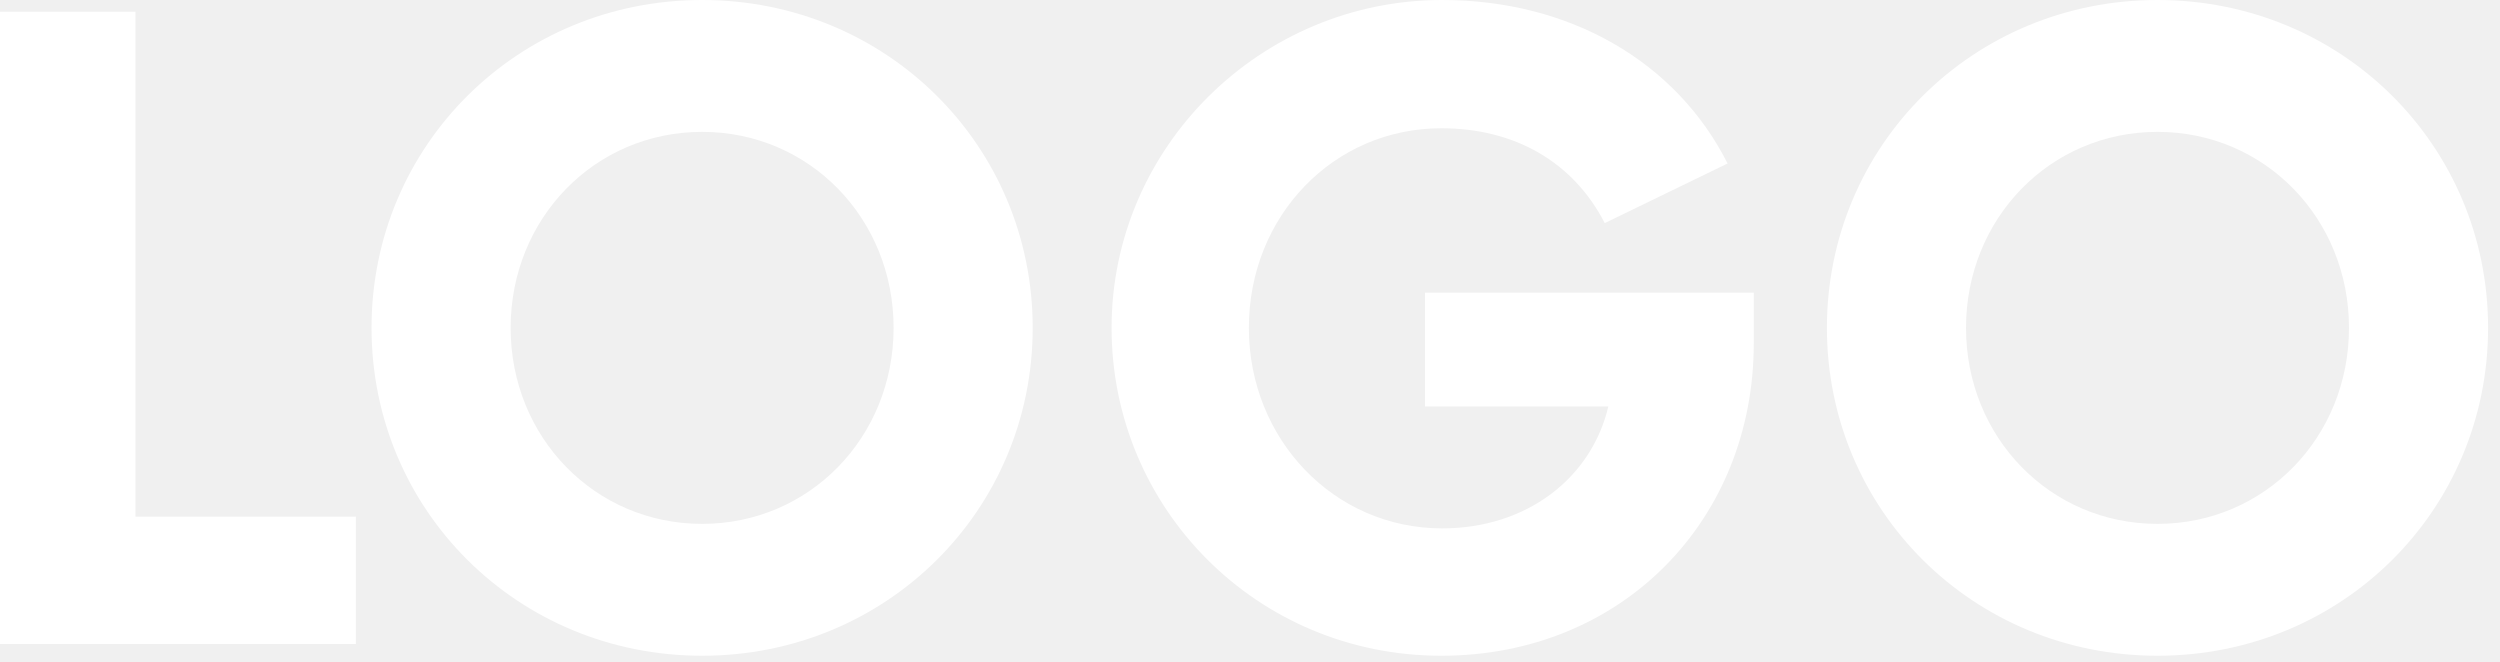
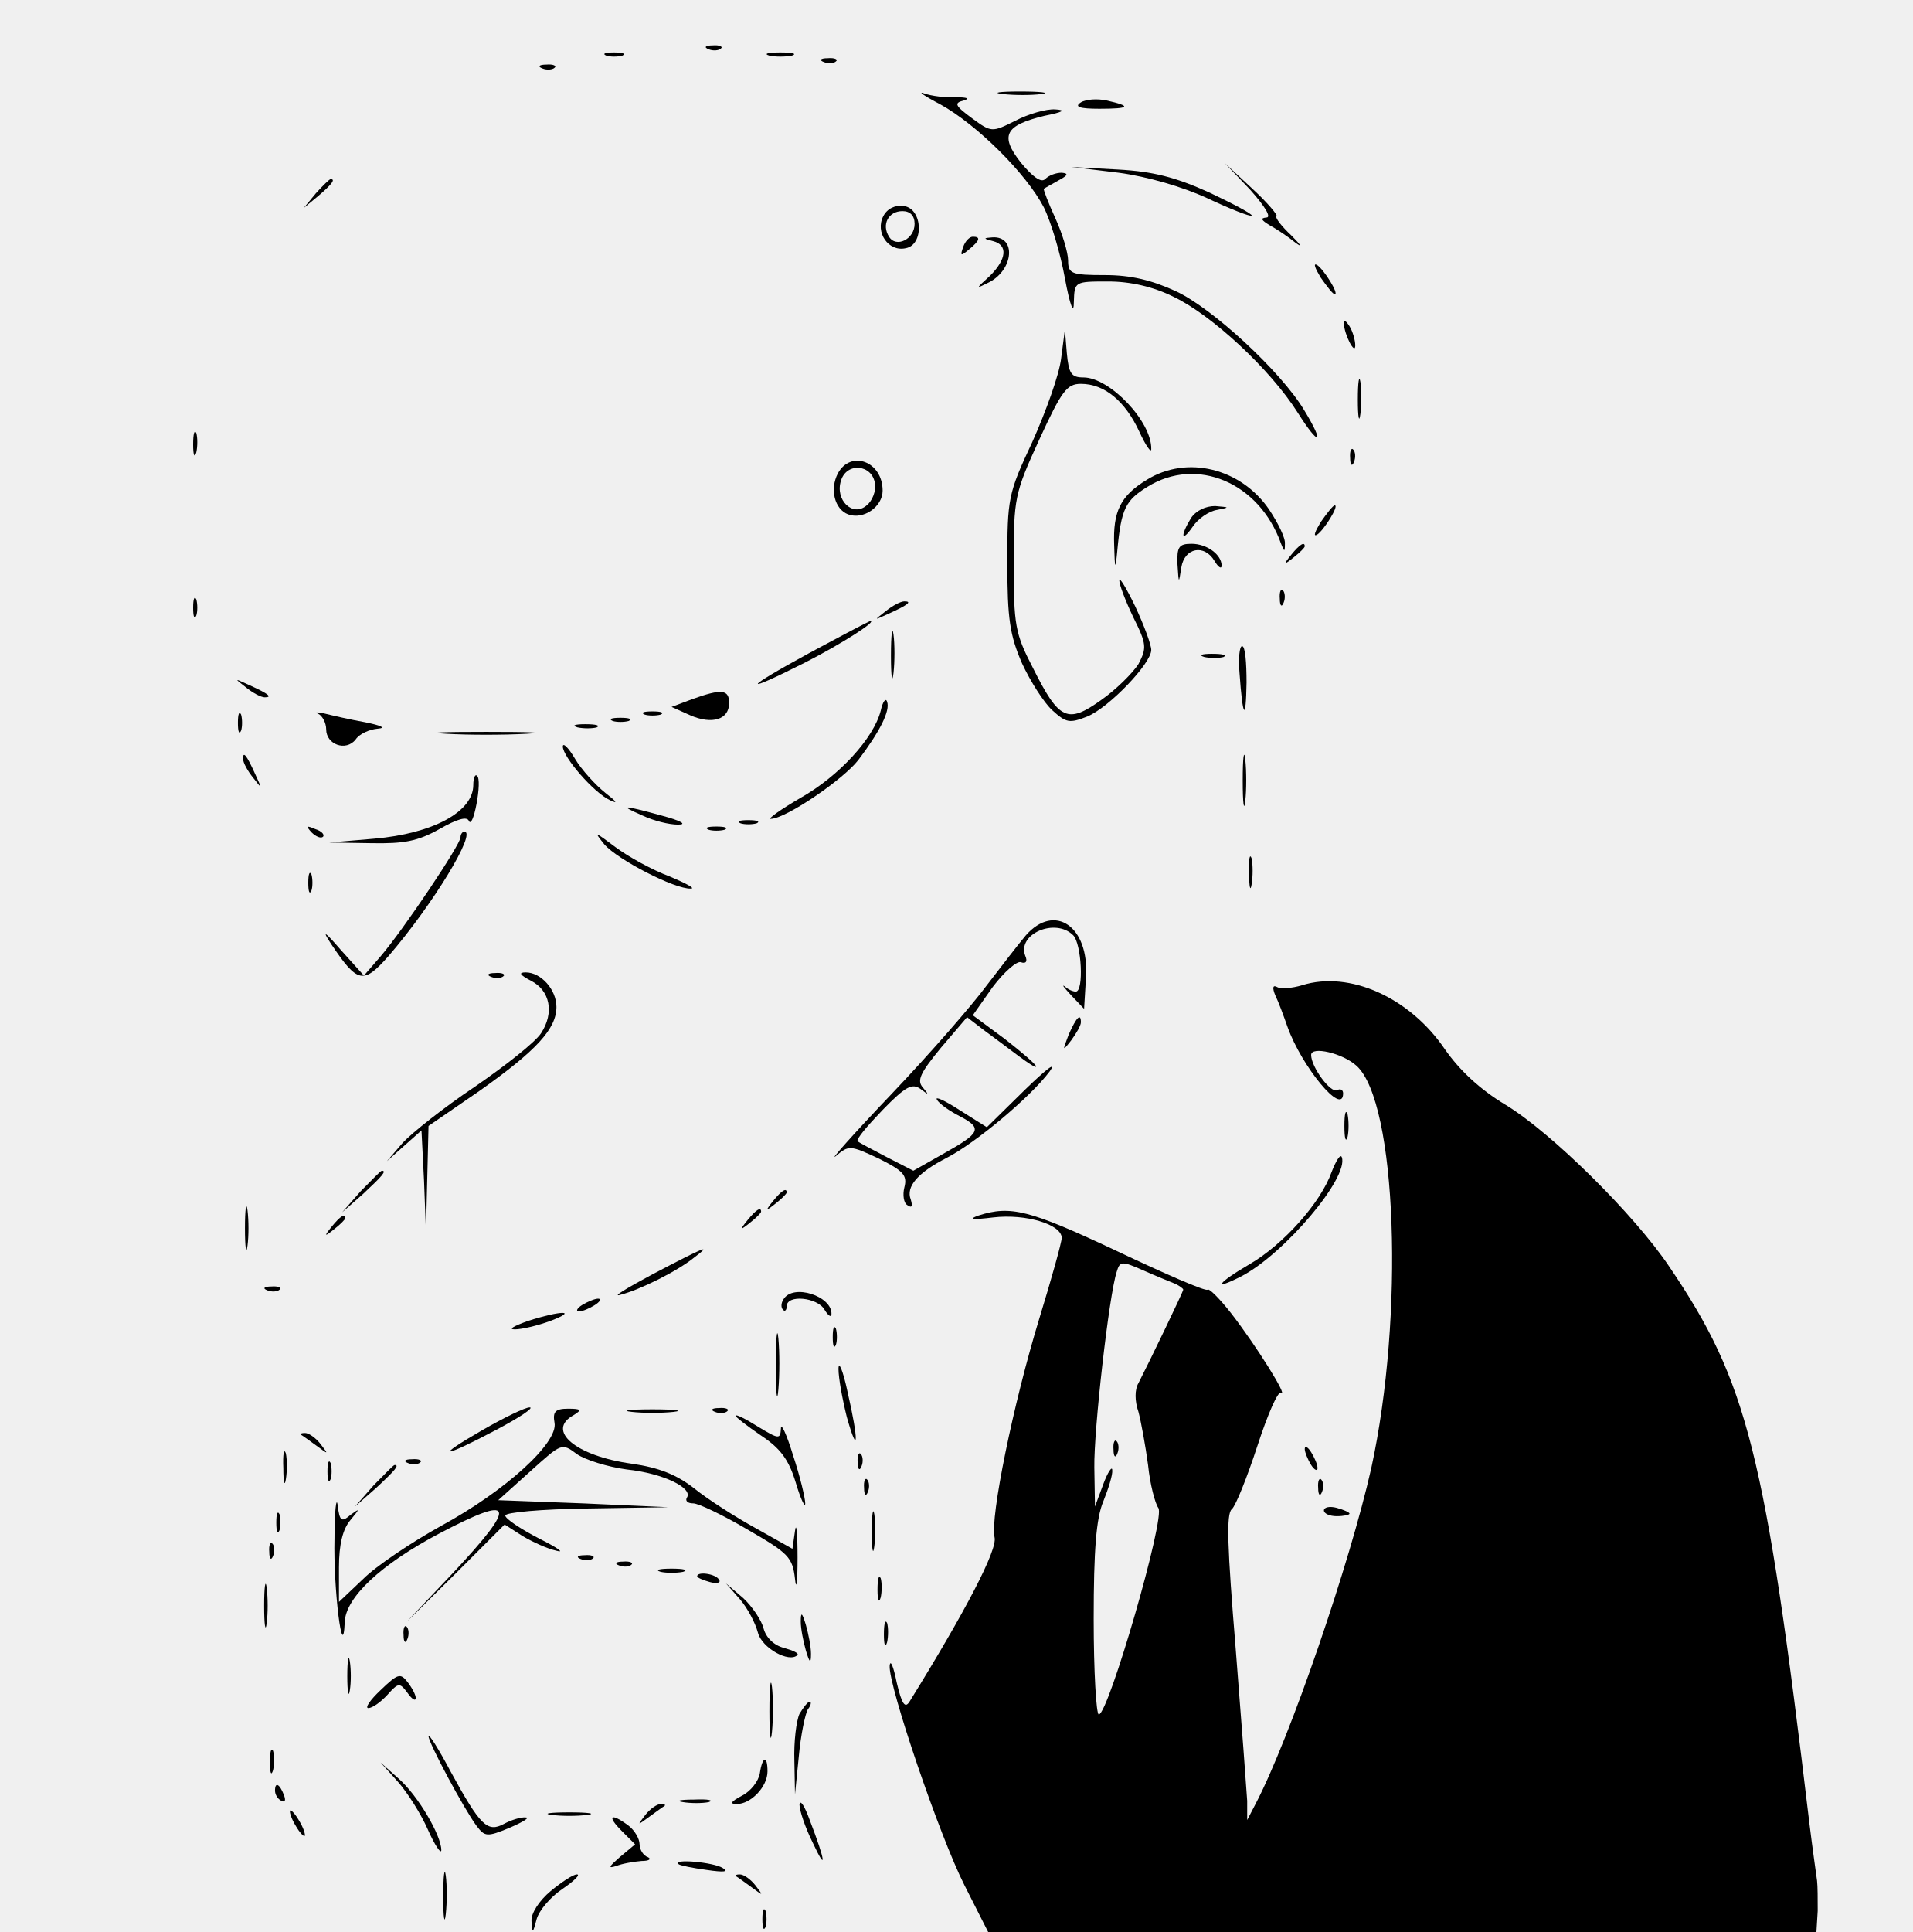
- <svg xmlns="http://www.w3.org/2000/svg" width="155" height="41" viewBox="0 0 155 41" fill="none">
-   <path d="M0 0.728V39.928H22.064V32.032H8.4V0.728H0Z" fill="white" />
-   <path d="M64.027 20.328C64.027 9.016 54.955 0 43.531 0C32.107 0 23.035 9.016 23.035 20.328C23.035 31.64 32.107 40.656 43.531 40.656C54.955 40.656 64.027 31.64 64.027 20.328ZM55.403 20.328C55.403 27.104 50.195 32.48 43.531 32.48C36.867 32.48 31.659 27.104 31.659 20.328C31.659 13.552 36.867 8.176 43.531 8.176C50.195 8.176 55.403 13.552 55.403 20.328Z" fill="white" />
-   <path d="M107.11 10.136C103.918 3.808 97.31 0 89.414 0C78.158 0 68.918 9.128 68.918 20.328C68.918 31.528 77.934 40.656 89.358 40.656C100.558 40.656 108.734 32.256 108.734 21.28V18.144H88.35V25.2H99.718C98.654 29.68 94.622 32.76 89.414 32.76C82.694 32.76 77.43 27.216 77.43 20.328C77.43 13.384 82.694 7.952 89.358 7.952C93.894 7.952 97.534 10.024 99.494 13.832L107.11 10.136Z" fill="white" />
-   <path d="M154.261 20.328C154.261 9.016 145.189 0 133.765 0C122.341 0 113.269 9.016 113.269 20.328C113.269 31.64 122.341 40.656 133.765 40.656C145.189 40.656 154.261 31.64 154.261 20.328ZM145.637 20.328C145.637 27.104 140.429 32.48 133.765 32.48C127.101 32.48 121.893 27.104 121.893 20.328C121.893 13.552 127.101 8.176 133.765 8.176C140.429 8.176 145.637 13.552 145.637 20.328Z" fill="white" />
+ <svg xmlns="http://www.w3.org/2000/svg" version="1.0" width="299pt" height="302pt" viewBox="0 0 299 302" preserveAspectRatio="xMidYMid meet">
+   <g transform="translate(0,302) scale(0.1,-0.1)" fill="#000000" stroke="none">
+     <path d="M1108 2943 c7 -3 16 -2 19 1 4 3 -2 6 -13 5 -11 0 -14 -3 -6 -6z" />
+     <path d="M948 2933 c6 -2 18 -2 25 0 6 3 1 5 -13 5 -14 0 -19 -2 -12 -5z" />
+     <path d="M1203 2933 c9 -2 25 -2 35 0 9 3 1 5 -18 5 -19 0 -27 -2 -17 -5z" />
+     <path d="M1288 2923 c7 -3 16 -2 19 1 4 3 -2 6 -13 5 -11 0 -14 -3 -6 -6z" />
+     <path d="M848 2913 c7 -3 16 -2 19 1 4 3 -2 6 -13 5 -11 0 -14 -3 -6 -6z" />
+     <path d="M1470 2857 c58 -32 135 -109 162 -161 11 -22 26 -72 33 -111 8 -43 14 -58 14 -37 1 32 1 32 54 32 34 0 70 -8 102 -24 59 -28 151 -113 194 -181 34 -54 43 -50 10 4 -36 60 -144 160 -201 186 -37 17 -70 25 -110 25 -53 0 -58 2 -58 23 0 12 -9 42 -20 66 -11 24 -19 45 -18 46 2 1 12 7 23 13 15 8 16 11 5 12 -9 0 -20 -4 -26 -10 -6 -6 -19 3 -38 26 -33 42 -25 58 37 73 30 6 34 9 17 10 -14 1 -42 -7 -63 -18 -36 -18 -37 -18 -67 4 -27 20 -29 24 -13 28 10 3 5 5 -12 5 -16 -1 -39 2 -50 6 -11 4 0 -4 25 -17z" />
+     <path d="M1568 2873 c18 -2 45 -2 60 0 15 2 0 4 -33 4 -33 0 -45 -2 -27 -4z" />
+     <path d="M1690 2860 c-11 -7 -2 -10 29 -10 48 0 51 4 11 13 -14 3 -32 2 -40 -3z" />
+     <path d="M1749 2750 c45 -6 100 -22 139 -40 36 -17 67 -29 69 -27 2 2 -28 18 -66 36 -53 24 -88 33 -143 36 l-73 4 74 -9z" />
+     <path d="M1955 2723 c24 -27 33 -43 25 -43 -10 -1 -8 -4 5 -12 11 -6 29 -18 40 -27 12 -9 9 -4 -6 11 -15 14 -26 28 -23 30 2 2 -15 22 -39 44 l-42 39 40 -42z" />
+     <path d="M494 2718 l-19 -23 23 19 c21 18 27 26 19 26 -2 0 -12 -10 -23 -22z" />
+     <path d="M1381 2682 c-13 -25 8 -56 35 -50 29 5 27 62 -3 66 -13 2 -26 -4 -32 -16z m49 -12 c0 -24 -29 -38 -40 -20 -12 19 -1 40 21 40 12 0 19 -7 19 -20z" />
+     <path d="M1506 2634 c-5 -14 -4 -15 9 -4 17 14 19 20 6 20 -5 0 -12 -7 -15 -16z" />
+     <path d="M1553 2643 c23 -6 21 -28 -5 -54 -23 -21 -23 -21 -1 -10 38 20 42 72 5 70 -15 -1 -15 -2 1 -6z" />
+     <path d="M2065 2586 c10 -14 19 -26 22 -26 7 0 -17 39 -28 46 -6 3 -3 -5 6 -20z" />
+     <path d="M2101 2515 c1 -19 18 -51 18 -35 0 8 -4 22 -9 30 -5 8 -9 11 -9 5z" />
+     <path d="M1659 2459 c-3 -25 -24 -83 -45 -130 -38 -81 -39 -88 -39 -189 0 -88 4 -113 23 -157 13 -28 34 -61 47 -73 22 -20 27 -21 55 -10 34 14 100 83 100 104 0 8 -11 38 -25 68 -14 29 -25 47 -25 41 0 -7 10 -33 22 -58 21 -42 21 -48 8 -73 -9 -14 -35 -40 -58 -56 -53 -38 -66 -32 -107 50 -28 54 -30 67 -30 164 0 101 1 108 40 193 35 76 43 87 65 87 37 0 69 -27 91 -74 10 -22 19 -35 19 -28 1 43 -65 112 -106 112 -19 0 -23 6 -26 38 l-3 37 -6 -46z" />
+     <path d="M2123 2395 c0 -27 2 -38 4 -22 2 15 2 37 0 50 -2 12 -4 0 -4 -28z" />
+     <path d="M302 2325 c0 -16 2 -22 5 -12 2 9 2 23 0 30 -3 6 -5 -1 -5 -18z" />
+     <path d="M2111 2304 c0 -11 3 -14 6 -6 3 7 2 16 -1 19 -3 4 -6 -2 -5 -13z" />
+     <path d="M1310 2280 c-13 -25 -5 -56 16 -64 24 -9 54 12 54 37 0 46 -50 64 -70 27z m58 -16 c2 -11 -4 -27 -13 -34 -22 -19 -50 9 -40 39 9 29 49 25 53 -5z" />
+     <path d="M1793 2270 c-41 -25 -53 -49 -51 -102 1 -39 2 -40 5 -8 6 65 13 78 47 99 77 48 175 7 209 -89 5 -13 6 -13 6 0 1 9 -11 33 -25 54 -44 64 -128 85 -191 46z" />
+     <path d="M1862 2210 c-17 -28 -15 -39 3 -13 8 12 25 24 38 26 20 4 20 4 -3 6 -15 0 -30 -7 -38 -19z" />
+     <path d="M2065 2204 c-9 -15 -12 -23 -6 -20 11 7 35 46 28 46 -3 0 -12 -12 -22 -26z" />
+     <path d="M1841 2138 c2 -31 2 -31 6 -5 5 31 36 37 52 10 6 -10 11 -13 11 -7 0 17 -23 34 -47 34 -20 0 -23 -5 -22 -32z" />
+     <path d="M2019 2153 c-13 -16 -12 -17 4 -4 9 7 17 15 17 17 0 8 -8 3 -21 -13z" />
+     <path d="M2001 2084 c0 -11 3 -14 6 -6 3 7 2 16 -1 19 -3 4 -6 -2 -5 -13z" />
+     <path d="M302 2070 c0 -14 2 -19 5 -12 2 6 2 18 0 25 -3 6 -5 1 -5 -13z" />
+     <path d="M1384 2064 c-18 -14 -18 -14 6 -3 31 14 36 19 24 19 -6 0 -19 -7 -30 -16z" />
+     <path d="M1265 1999 c-103 -56 -108 -66 -7 -15 59 30 116 67 102 65 -3 -1 -45 -23 -95 -50z" />
+     <path d="M1393 1995 c0 -33 2 -45 4 -27 2 18 2 45 0 60 -2 15 -4 0 -4 -33z" />
+     <path d="M1938 1968 c5 -71 10 -77 11 -15 0 31 -2 57 -7 57 -4 0 -6 -19 -4 -42z" />
+     <path d="M1883 1993 c9 -2 23 -2 30 0 6 3 -1 5 -18 5 -16 0 -22 -2 -12 -5z" />
+     <path d="M384 1946 c11 -9 24 -16 30 -16 12 0 7 5 -24 19 -24 11 -24 11 -6 -3z" />
+     <path d="M1082 1927 l-32 -12 29 -13 c34 -15 61 -7 61 19 0 21 -11 23 -58 6z" />
+     <path d="M1377 1909 c-11 -43 -65 -102 -125 -136 -31 -18 -52 -33 -47 -33 23 0 113 61 137 92 34 45 50 77 45 91 -2 7 -7 0 -10 -14z" />
+     <path d="M372 1890 c0 -14 2 -19 5 -12 2 6 2 18 0 25 -3 6 -5 1 -5 -13z" />
+     <path d="M498 1904 c6 -3 12 -14 12 -24 0 -24 31 -35 46 -16 6 9 22 16 35 17 13 1 5 5 -20 10 -23 4 -53 11 -65 14 -11 2 -15 2 -8 -1z" />
+     <path d="M1008 1903 c6 -2 18 -2 25 0 6 3 1 5 -13 5 -14 0 -19 -2 -12 -5z" />
+     <path d="M958 1893 c6 -2 18 -2 25 0 6 3 1 5 -13 5 -14 0 -19 -2 -12 -5z" />
+     <path d="M903 1883 c9 -2 23 -2 30 0 6 3 -1 5 -18 5 -16 0 -22 -2 -12 -5z" />
+     <path d="M698 1873 c34 -2 90 -2 125 0 34 2 6 3 -63 3 -69 0 -97 -1 -62 -3z" />
+     <path d="M880 1853 c0 -16 48 -72 74 -84 13 -6 10 -2 -8 12 -15 12 -37 36 -47 53 -10 17 -19 26 -19 19z" />
+     <path d="M1943 1800 c0 -36 2 -50 4 -32 2 17 2 47 0 65 -2 17 -4 3 -4 -33z" />
+     <path d="M380 1834 c0 -6 7 -19 16 -30 14 -18 14 -18 3 6 -14 31 -19 36 -19 24z" />
+     <path d="M740 1793 c0 -42 -63 -76 -155 -84 l-70 -6 65 -1 c52 -1 73 3 107 22 28 16 43 20 46 13 3 -7 8 5 12 26 4 21 5 41 1 44 -3 4 -6 -3 -6 -14z" />
+     <path d="M1005 1745 c17 -8 41 -14 55 -14 15 0 5 6 -25 14 -62 17 -69 17 -30 0z" />
+     <path d="M1158 1733 c6 -2 18 -2 25 0 6 3 1 5 -13 5 -14 0 -19 -2 -12 -5z" />
+     <path d="M487 1719 c7 -7 15 -10 18 -7 3 3 -2 9 -12 12 -14 6 -15 5 -6 -5z" />
+     <path d="M1108 1723 c6 -2 18 -2 25 0 6 3 1 5 -13 5 -14 0 -19 -2 -12 -5z" />
+     <path d="M720 1711 c0 -11 -89 -144 -125 -186 l-26 -30 -36 40 c-26 30 -30 32 -15 9 41 -61 50 -63 89 -19 70 81 139 195 119 195 -3 0 -6 -4 -6 -9z" />
+     <path d="M945 1700 c21 -24 110 -70 135 -69 8 0 -7 8 -33 19 -27 10 -65 31 -85 46 -32 24 -34 25 -17 4z" />
+     <path d="M1953 1655 c0 -22 2 -30 4 -17 2 12 2 30 0 40 -3 9 -5 -1 -4 -23z" />
+     <path d="M482 1640 c0 -14 2 -19 5 -12 2 6 2 18 0 25 -3 6 -5 1 -5 -13z" />
+     <path d="M1604 1558 c-11 -13 -38 -48 -61 -78 -22 -30 -89 -107 -149 -170 -60 -63 -99 -107 -87 -97 20 17 22 17 67 -4 38 -19 45 -26 40 -45 -3 -12 -1 -25 5 -28 7 -5 8 -1 5 9 -8 20 11 42 56 65 45 23 131 95 161 135 12 17 -5 4 -38 -28 l-60 -59 -43 27 c-23 15 -39 22 -35 16 3 -6 20 -18 36 -26 36 -19 32 -26 -27 -59 l-46 -26 -41 21 c-23 12 -44 23 -46 25 -3 3 15 24 39 49 36 37 46 42 59 33 13 -10 14 -10 4 2 -10 11 -4 23 28 62 l41 48 26 -20 c15 -11 39 -29 55 -41 15 -11 27 -19 27 -16 0 3 -22 22 -49 43 l-50 37 31 44 c18 24 38 41 44 39 8 -3 11 1 7 10 -13 34 47 60 75 32 13 -13 17 -88 4 -88 -4 0 -12 3 -17 8 -6 4 -1 -2 10 -14 l20 -21 3 50 c5 79 -49 116 -94 65z" />
+     <path d="M768 1493 c7 -3 16 -2 19 1 4 3 -2 6 -13 5 -11 0 -14 -3 -6 -6z" />
+     <path d="M830 1487 c30 -15 37 -50 16 -82 -9 -14 -56 -51 -104 -84 -48 -32 -98 -72 -112 -87 l-25 -29 27 24 27 24 4 -79 3 -79 2 82 2 83 80 55 c89 63 120 97 120 131 0 27 -24 54 -48 54 -12 0 -9 -4 8 -13z" />
+     <path d="M2036 1480 c-16 -5 -34 -6 -39 -3 -7 4 -8 -1 -3 -13 5 -10 13 -32 19 -49 22 -62 87 -141 87 -104 0 5 -4 8 -9 5 -10 -6 -41 36 -41 55 0 14 49 3 71 -17 63 -57 75 -391 23 -629 -33 -147 -127 -422 -181 -525 l-13 -25 0 30 c-1 17 -9 124 -18 238 -13 158 -15 211 -6 218 6 5 24 50 40 99 16 49 32 86 37 83 11 -7 -37 71 -78 124 -18 23 -35 40 -37 37 -3 -3 -67 25 -143 61 -136 64 -165 71 -215 55 -17 -6 -10 -7 23 -3 51 6 107 -11 107 -32 0 -7 -16 -64 -35 -126 -41 -134 -77 -311 -70 -342 5 -19 -45 -115 -133 -257 -7 -11 -12 -4 -20 30 -5 25 -10 37 -11 26 -2 -31 78 -266 117 -343 l37 -73 647 0 648 0 2 33 c0 17 0 39 -1 47 -1 8 -7 49 -12 90 -69 580 -97 690 -219 870 -55 82 -185 210 -256 253 -40 24 -72 54 -95 87 -55 81 -149 123 -223 100z m-198 -467 c6 -3 12 -7 12 -9 0 -3 -54 -115 -70 -146 -6 -10 -6 -28 0 -45 4 -15 11 -53 15 -83 3 -30 11 -60 16 -67 12 -13 -78 -323 -93 -323 -4 0 -8 67 -8 149 0 109 4 158 15 184 8 20 15 42 14 49 0 7 -7 -3 -14 -22 l-13 -35 -1 61 c-1 58 23 270 35 306 5 17 8 17 42 2 20 -9 43 -18 50 -21z" />
+     <path d="M1741 754 c0 -11 3 -14 6 -6 3 7 2 16 -1 19 -3 4 -6 -2 -5 -13z" />
+     <path d="M1671 1403 c-10 -26 -10 -27 4 -9 8 11 15 23 15 28 0 15 -7 8 -19 -19z" />
+     <path d="M2102 1260 c0 -19 2 -27 5 -17 2 9 2 25 0 35 -3 9 -5 1 -5 -18z" />
+     <path d="M2082 1188 c-17 -48 -75 -113 -128 -144 -50 -29 -60 -43 -13 -19 67 35 168 154 157 186 -2 6 -9 -5 -16 -23z" />
+     <path d="M564 1158 l-29 -33 33 29 c30 28 37 36 29 36 -2 0 -16 -15 -33 -32z" />
+     <path d="M1209 1143 c-13 -16 -12 -17 4 -4 9 7 17 15 17 17 0 8 -8 3 -21 -13z" />
+     <path d="M383 1100 c0 -30 2 -43 4 -27 2 15 2 39 0 55 -2 15 -4 2 -4 -28z" />
+     <path d="M1169 1113 c-13 -16 -12 -17 4 -4 9 7 17 15 17 17 0 8 -8 3 -21 -13z" />
+     <path d="M519 1103 c-13 -16 -12 -17 4 -4 9 7 17 15 17 17 0 8 -8 3 -21 -13z" />
+     <path d="M1020 1028 c-41 -22 -64 -36 -50 -32 31 8 89 37 115 58 29 22 19 18 -65 -26z" />
+     <path d="M418 1003 c7 -3 16 -2 19 1 4 3 -2 6 -13 5 -11 0 -14 -3 -6 -6z" />
+     <path d="M1225 989 c-4 -6 -4 -13 -1 -16 3 -4 6 -1 6 5 0 19 48 14 59 -5 6 -10 11 -13 11 -7 1 28 -60 48 -75 23z" />
+     <path d="M910 980 c-8 -5 -10 -10 -5 -10 6 0 17 5 25 10 8 5 11 10 5 10 -5 0 -17 -5 -25 -10z" />
+     <path d="M825 955 c-22 -8 -31 -13 -20 -13 11 0 36 6 55 13 45 17 18 17 -35 0z" />
+     <path d="M1213 885 c0 -44 2 -61 4 -37 2 23 2 59 0 80 -2 20 -4 1 -4 -43z" />
+     <path d="M1302 930 c0 -14 2 -19 5 -12 2 6 2 18 0 25 -3 6 -5 1 -5 -13z" />
+     <path d="M1311 880 c0 -14 6 -47 13 -75 18 -64 19 -38 1 40 -7 33 -14 49 -14 35z" />
+     <path d="M755 785 c-78 -45 -64 -45 21 0 36 19 60 35 52 35 -7 0 -40 -16 -73 -35z" />
+     <path d="M867 796 c6 -31 -76 -106 -177 -161 -47 -26 -102 -63 -122 -83 l-38 -36 0 54 c0 36 6 60 18 74 15 18 15 19 0 8 -14 -12 -17 -10 -20 15 -2 15 -5 -8 -5 -52 -2 -78 13 -198 16 -131 1 39 57 91 148 139 118 62 123 47 21 -62 l-72 -76 77 76 76 76 28 -18 c15 -9 39 -20 53 -23 14 -4 1 5 -27 19 -29 15 -53 31 -53 36 0 5 57 10 128 11 l127 2 -133 6 -133 5 50 45 c49 44 49 45 73 27 13 -9 48 -20 78 -24 57 -6 104 -29 94 -44 -3 -5 1 -9 10 -9 8 0 46 -18 85 -41 64 -37 70 -43 74 -77 2 -20 4 -5 4 33 0 39 -2 57 -4 42 l-4 -28 -57 32 c-31 17 -75 45 -96 62 -28 22 -56 33 -98 39 -88 12 -135 52 -91 76 13 8 12 10 -9 10 -20 0 -24 -5 -21 -22z" />
+     <path d="M988 813 c17 -2 47 -2 65 0 17 2 3 4 -33 4 -36 0 -50 -2 -32 -4z" />
+     <path d="M1118 813 c7 -3 16 -2 19 1 4 3 -2 6 -13 5 -11 0 -14 -3 -6 -6z" />
+     <path d="M1150 807 c0 -2 18 -16 40 -31 30 -20 43 -37 54 -73 8 -27 15 -41 15 -33 0 8 -8 42 -19 75 -10 33 -19 52 -19 42 -1 -17 -3 -17 -36 3 -19 12 -35 20 -35 17z" />
+     <path d="M471 777 c2 -1 13 -9 24 -17 19 -14 19 -14 6 3 -7 9 -18 17 -24 17 -6 0 -8 -1 -6 -3z" />
+     <path d="M443 725 c0 -22 2 -30 4 -17 2 12 2 30 0 40 -3 9 -5 -1 -4 -23z" />
+     <path d="M2040 755 c0 -5 5 -17 10 -25 5 -8 10 -10 10 -5 0 6 -5 17 -10 25 -5 8 -10 11 -10 5z" />
+     <path d="M1341 734 c0 -11 3 -14 6 -6 3 7 2 16 -1 19 -3 4 -6 -2 -5 -13z" />
+     <path d="M512 720 c0 -14 2 -19 5 -12 2 6 2 18 0 25 -3 6 -5 1 -5 -13z" />
+     <path d="M638 733 c7 -3 16 -2 19 1 4 3 -2 6 -13 5 -11 0 -14 -3 -6 -6z" />
+     <path d="M584 698 l-29 -33 33 29 c30 28 37 36 29 36 -2 0 -16 -15 -33 -32z" />
+     <path d="M1351 694 c0 -11 3 -14 6 -6 3 7 2 16 -1 19 -3 4 -6 -2 -5 -13z" />
+     <path d="M2061 694 c0 -11 3 -14 6 -6 3 7 2 16 -1 19 -3 4 -6 -2 -5 -13z" />
+     <path d="M1363 625 c0 -27 2 -38 4 -22 2 15 2 37 0 50 -2 12 -4 0 -4 -28z" />
+     <path d="M2070 659 c0 -5 9 -9 20 -9 11 0 20 2 20 4 0 2 -9 6 -20 9 -11 3 -20 1 -20 -4z" />
+     <path d="M432 640 c0 -14 2 -19 5 -12 2 6 2 18 0 25 -3 6 -5 1 -5 -13z" />
+     <path d="M421 594 c0 -11 3 -14 6 -6 3 7 2 16 -1 19 -3 4 -6 -2 -5 -13z" />
+     <path d="M908 583 c7 -3 16 -2 19 1 4 3 -2 6 -13 5 -11 0 -14 -3 -6 -6z" />
+     <path d="M968 573 c7 -3 16 -2 19 1 4 3 -2 6 -13 5 -11 0 -14 -3 -6 -6z" />
+     <path d="M1033 563 c9 -2 25 -2 35 0 9 3 1 5 -18 5 -19 0 -27 -2 -17 -5z" />
+     <path d="M413 510 c0 -30 2 -43 4 -27 2 15 2 39 0 55 -2 15 -4 2 -4 -28z" />
+     <path d="M1090 556 c0 -2 9 -6 20 -9 11 -3 18 -1 14 4 -5 9 -34 13 -34 5z" />
+     <path d="M1372 535 c0 -16 2 -22 5 -12 2 9 2 23 0 30 -3 6 -5 -1 -5 -18z" />
+     <path d="M1157 520 c12 -14 24 -37 28 -52 6 -24 49 -48 62 -35 2 3 -7 7 -21 11 -16 4 -28 16 -32 30 -3 13 -18 35 -32 48 l-27 23 22 -25z" />
+     <path d="M1252 485 c0 -11 4 -31 8 -45 6 -20 8 -21 8 -5 0 11 -4 31 -8 45 -6 20 -8 21 -8 5z" />
+     <path d="M1382 465 c0 -16 2 -22 5 -12 2 9 2 23 0 30 -3 6 -5 -1 -5 -18z" />
+     <path d="M631 464 c0 -11 3 -14 6 -6 3 7 2 16 -1 19 -3 4 -6 -2 -5 -13z" />
+     <path d="M543 400 c0 -25 2 -35 4 -22 2 12 2 32 0 45 -2 12 -4 2 -4 -23z" />
+     <path d="M595 378 c-16 -15 -25 -28 -19 -28 6 0 19 9 30 21 17 19 19 19 31 3 7 -10 13 -14 13 -8 0 5 -6 16 -13 25 -11 14 -15 13 -42 -13z" />
+     <path d="M1203 345 c0 -38 2 -53 4 -32 2 20 2 52 0 70 -2 17 -4 1 -4 -38z" />
+     <path d="M1250 341 c-5 -11 -9 -44 -8 -73 l1 -53 6 60 c3 33 10 66 14 73 5 6 6 12 3 12 -3 0 -10 -9 -16 -19z" />
+     <path d="M670 306 c0 -10 55 -113 75 -140 13 -17 16 -18 52 -3 21 9 32 16 25 16 -7 1 -23 -4 -34 -10 -26 -14 -37 -3 -83 81 -19 36 -35 61 -35 56z" />
+     <path d="M422 265 c0 -16 2 -22 5 -12 2 9 2 23 0 30 -3 6 -5 -1 -5 -18z" />
+     <path d="M1188 248 c-2 -12 -14 -28 -28 -35 -17 -9 -20 -13 -8 -13 22 0 48 27 48 51 0 26 -8 24 -12 -3z" />
+     <path d="M622 235 c15 -17 36 -50 47 -75 11 -25 21 -39 21 -32 0 23 -37 86 -67 112 l-28 25 27 -30z" />
+     <path d="M430 221 c0 -6 4 -13 10 -16 6 -3 7 1 4 9 -7 18 -14 21 -14 7z" />
+     <path d="M1068 203 c12 -2 30 -2 40 0 9 3 -1 5 -23 4 -22 0 -30 -2 -17 -4z" />
+     <path d="M1250 199 c0 -9 9 -36 21 -60 22 -47 20 -29 -5 36 -8 22 -15 33 -16 24z" />
+     <path d="M1009 183 c-13 -17 -13 -17 6 -3 11 8 22 16 24 17 2 2 0 3 -6 3 -6 0 -17 -8 -24 -17z" />
+     <path d="M460 170 c6 -11 13 -20 16 -20 2 0 0 9 -6 20 -6 11 -13 20 -16 20 -2 0 0 -9 6 -20z" />
+     <path d="M863 183 c15 -2 39 -2 55 0 15 2 2 4 -28 4 -30 0 -43 -2 -27 -4z" />
+     <path d="M972 158 l21 -21 -24 -20 c-17 -15 -19 -18 -6 -14 10 4 28 7 40 8 12 0 16 3 10 6 -7 2 -13 12 -13 20 0 9 -8 22 -17 29 -28 21 -35 16 -11 -8z" />
+     <path d="M693 55 c0 -33 2 -45 4 -27 2 18 2 45 0 60 -2 15 -4 0 -4 -33z" />
+     <path d="M1061 106 c2 -2 22 -6 44 -9 27 -4 35 -3 25 3 -14 9 -79 15 -69 6z" />
+     <path d="M861 64 c-18 -15 -31 -35 -30 -47 1 -20 2 -20 8 3 4 14 22 35 40 47 19 13 29 23 23 23 -6 0 -24 -12 -41 -26z" />
+     <path d="M1151 87 c2 -1 13 -9 24 -17 19 -14 19 -14 6 3 -7 9 -18 17 -24 17 -6 0 -8 -1 -6 -3z" />
+     <path d="M1192 20 c0 -14 2 -19 5 -12 2 6 2 18 0 25 -3 6 -5 1 -5 -13z" />
+   </g>
</svg>
